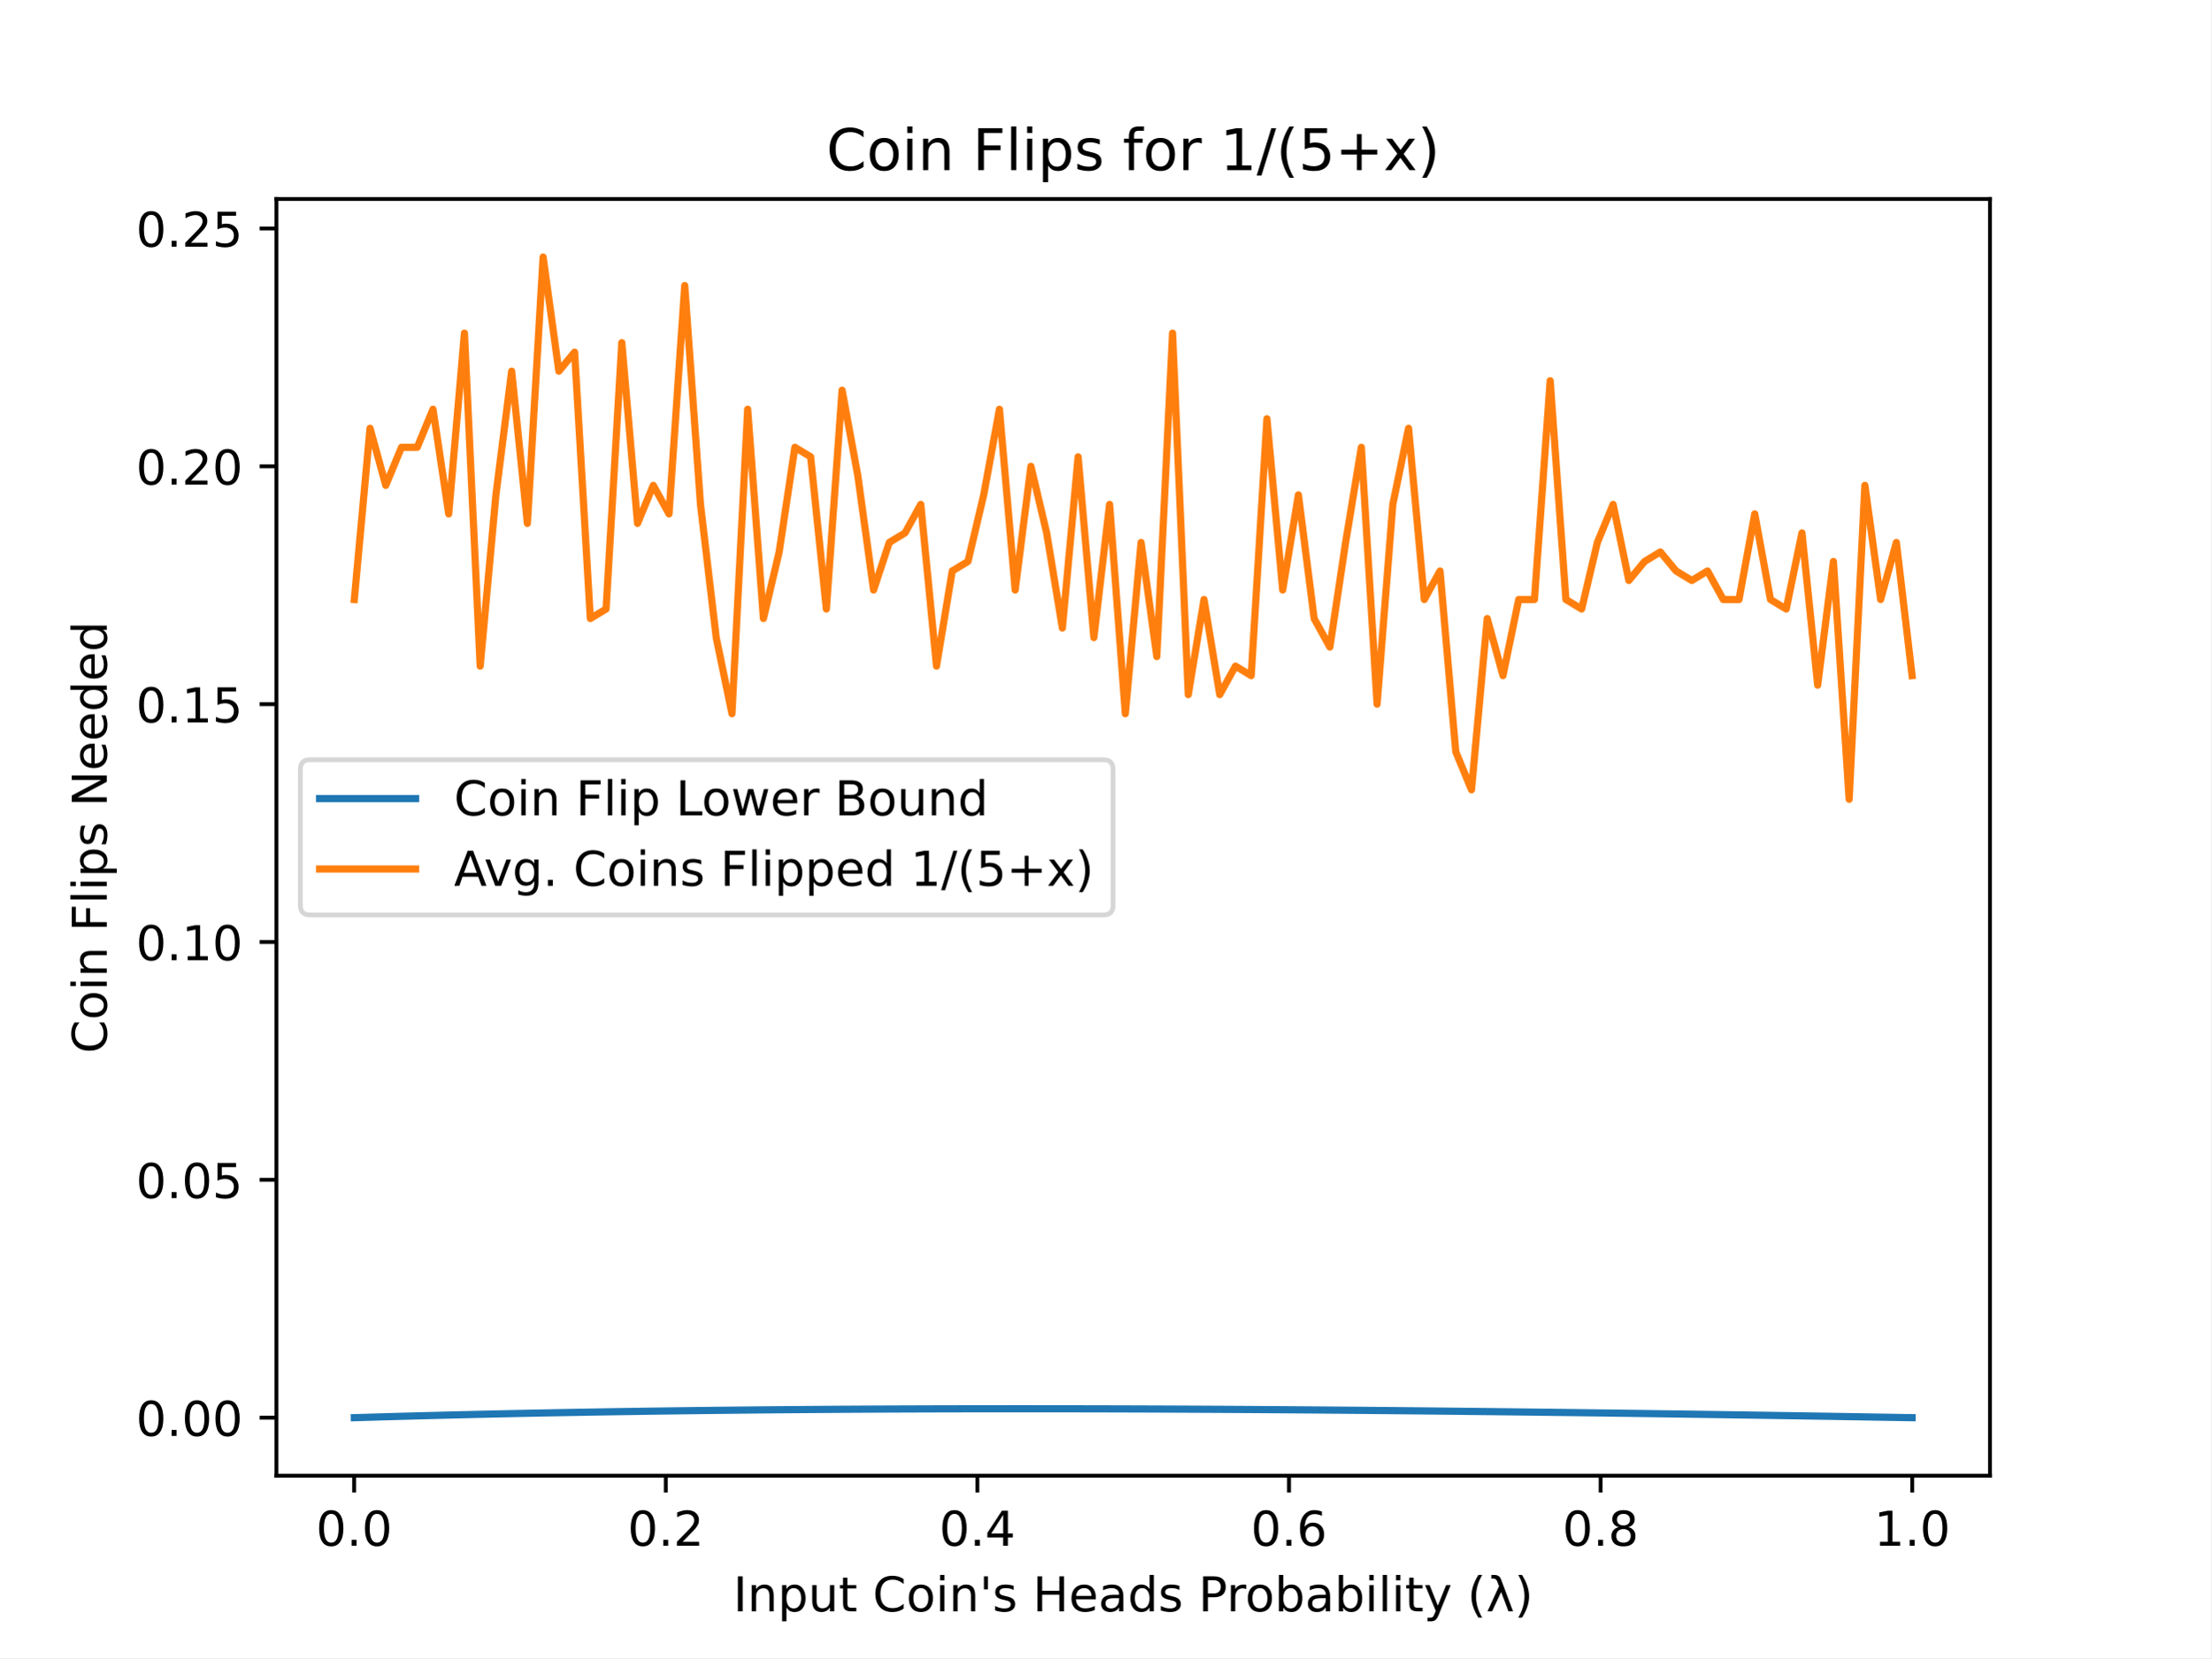
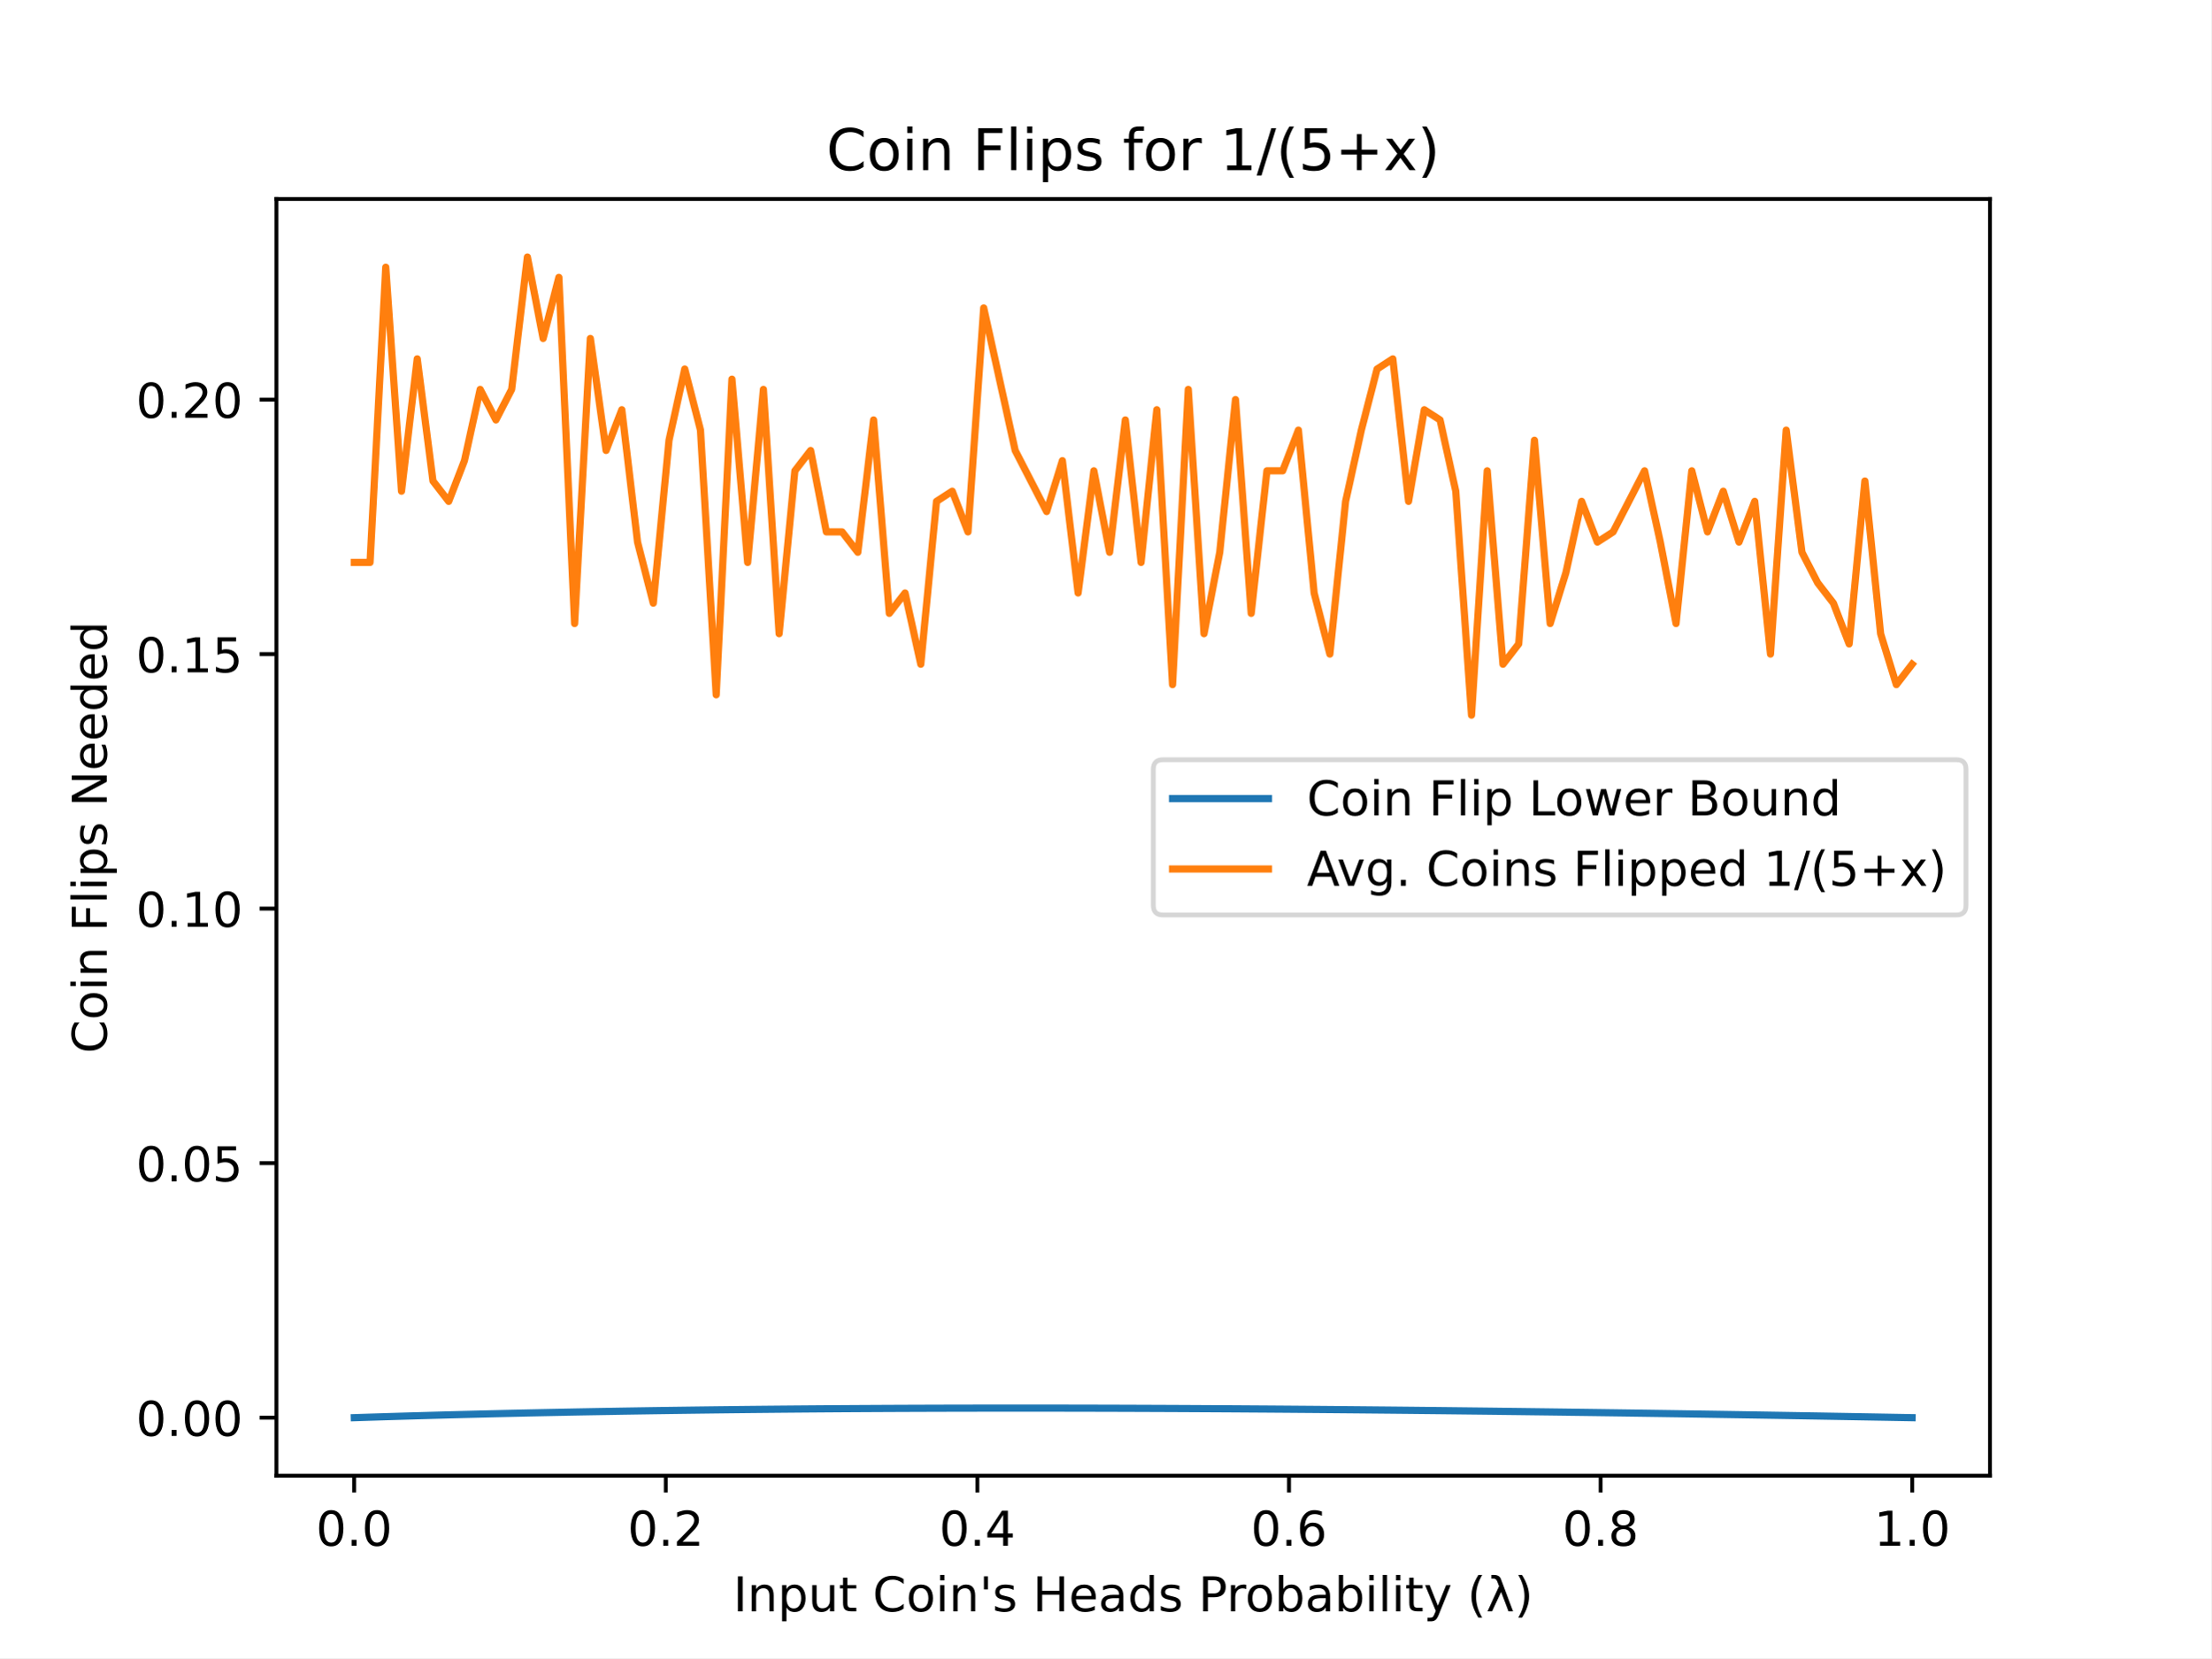
<svg xmlns="http://www.w3.org/2000/svg" xmlns:xlink="http://www.w3.org/1999/xlink" height="345.6pt" version="1.1" viewBox="0 0 460.8 345.6" width="460.8pt">
  <defs>
    <style type="text/css">
*{stroke-linecap:butt;stroke-linejoin:round;}
  </style>
  </defs>
  <g id="figure_1">
    <g id="patch_1">
      <path d="M 0 345.6  L 460.8 345.6  L 460.8 0  L 0 0  z " style="fill:#ffffff;" />
    </g>
    <g id="axes_1">
      <g id="patch_2">
        <path d="M 57.6 307.584  L 414.72 307.584  L 414.72 41.472  L 57.6 41.472  z " style="fill:#ffffff;" />
      </g>
      <g id="matplotlib.axis_1">
        <g id="xtick_1">
          <g id="line2d_1">
            <defs>
-               <path d="M 0 0  L 0 3.5  " id="mea92f46795" style="stroke:#000000;stroke-width:0.8;" />
+               <path d="M 0 0  L 0 3.5  " id="m5f642cb7fa" style="stroke:#000000;stroke-width:0.8;" />
            </defs>
            <g>
-               <use style="stroke:#000000;stroke-width:0.8;" x="73.8" xlink:href="#mea92f46795" y="307.584" />
+               <use style="stroke:#000000;stroke-width:0.8;" x="73.8" xlink:href="#m5f642cb7fa" y="307.584" />
            </g>
          </g>
          <g id="text_1">
            <text style="font-family:DejaVu Sans;font-size:10px;font-style:normal;font-weight:normal;text-anchor:middle;" transform="rotate(-0, 73.80026, 322.1824)" x="73.8" y="322.182">0.0</text>
          </g>
        </g>
        <g id="xtick_2">
          <g id="line2d_2">
            <g>
-               <use style="stroke:#000000;stroke-width:0.8;" x="138.744" xlink:href="#mea92f46795" y="307.584" />
+               <use style="stroke:#000000;stroke-width:0.8;" x="138.744" xlink:href="#m5f642cb7fa" y="307.584" />
            </g>
          </g>
          <g id="text_2">
            <text style="font-family:DejaVu Sans;font-size:10px;font-style:normal;font-weight:normal;text-anchor:middle;" transform="rotate(-0, 138.7442, 322.1824)" x="138.744" y="322.182">0.2</text>
          </g>
        </g>
        <g id="xtick_3">
          <g id="line2d_3">
            <g>
-               <use style="stroke:#000000;stroke-width:0.8;" x="203.688" xlink:href="#mea92f46795" y="307.584" />
+               <use style="stroke:#000000;stroke-width:0.8;" x="203.688" xlink:href="#m5f642cb7fa" y="307.584" />
            </g>
          </g>
          <g id="text_3">
            <text style="font-family:DejaVu Sans;font-size:10px;font-style:normal;font-weight:normal;text-anchor:middle;" transform="rotate(-0, 203.6881, 322.1824)" x="203.688" y="322.182">0.4</text>
          </g>
        </g>
        <g id="xtick_4">
          <g id="line2d_4">
            <g>
-               <use style="stroke:#000000;stroke-width:0.8;" x="268.632" xlink:href="#mea92f46795" y="307.584" />
+               <use style="stroke:#000000;stroke-width:0.8;" x="268.632" xlink:href="#m5f642cb7fa" y="307.584" />
            </g>
          </g>
          <g id="text_4">
            <text style="font-family:DejaVu Sans;font-size:10px;font-style:normal;font-weight:normal;text-anchor:middle;" transform="rotate(-0, 268.6319, 322.1824)" x="268.632" y="322.182">0.6</text>
          </g>
        </g>
        <g id="xtick_5">
          <g id="line2d_5">
            <g>
-               <use style="stroke:#000000;stroke-width:0.8;" x="333.576" xlink:href="#mea92f46795" y="307.584" />
+               <use style="stroke:#000000;stroke-width:0.8;" x="333.576" xlink:href="#m5f642cb7fa" y="307.584" />
            </g>
          </g>
          <g id="text_5">
            <text style="font-family:DejaVu Sans;font-size:10px;font-style:normal;font-weight:normal;text-anchor:middle;" transform="rotate(-0, 333.5758, 322.1824)" x="333.576" y="322.182">0.8</text>
          </g>
        </g>
        <g id="xtick_6">
          <g id="line2d_6">
            <g>
-               <use style="stroke:#000000;stroke-width:0.8;" x="398.52" xlink:href="#mea92f46795" y="307.584" />
+               <use style="stroke:#000000;stroke-width:0.8;" x="398.52" xlink:href="#m5f642cb7fa" y="307.584" />
            </g>
          </g>
          <g id="text_6">
            <text style="font-family:DejaVu Sans;font-size:10px;font-style:normal;font-weight:normal;text-anchor:middle;" transform="rotate(-0, 398.5197, 322.1824)" x="398.52" y="322.182">1.0</text>
          </g>
        </g>
        <g id="text_7">
          <text style="font-family:DejaVu Sans;font-size:10px;font-style:normal;font-weight:normal;text-anchor:middle;" transform="rotate(-0, 236.16, 335.8606)" x="236.16" y="335.861">Input Coin's Heads Probability (λ)</text>
        </g>
      </g>
      <g id="matplotlib.axis_2">
        <g id="ytick_1">
          <g id="line2d_7">
            <defs>
-               <path d="M 0 0  L -3.5 0  " id="m9863b8b106" style="stroke:#000000;stroke-width:0.8;" />
+               <path d="M 0 0  L -3.5 0  " id="m21a788a18e" style="stroke:#000000;stroke-width:0.8;" />
            </defs>
            <g>
-               <use style="stroke:#000000;stroke-width:0.8;" x="57.6" xlink:href="#m9863b8b106" y="295.489" />
+               <use style="stroke:#000000;stroke-width:0.8;" x="57.6" xlink:href="#m21a788a18e" y="295.489" />
            </g>
          </g>
          <g id="text_8">
            <text style="font-family:DejaVu Sans;font-size:10px;font-style:normal;font-weight:normal;text-anchor:end;" transform="rotate(-0, 50.6, 299.2878)" x="50.6" y="299.288">0.00</text>
          </g>
        </g>
        <g id="ytick_2">
          <g id="line2d_8">
            <g>
-               <use style="stroke:#000000;stroke-width:0.8;" x="57.6" xlink:href="#m9863b8b106" y="245.915" />
+               <use style="stroke:#000000;stroke-width:0.8;" x="57.6" xlink:href="#m21a788a18e" y="242.436" />
            </g>
          </g>
          <g id="text_9">
-             <text style="font-family:DejaVu Sans;font-size:10px;font-style:normal;font-weight:normal;text-anchor:end;" transform="rotate(-0, 50.6, 249.7139)" x="50.6" y="249.714">0.05</text>
+             <text style="font-family:DejaVu Sans;font-size:10px;font-style:normal;font-weight:normal;text-anchor:end;" transform="rotate(-0, 50.6, 246.235)" x="50.6" y="246.235">0.05</text>
          </g>
        </g>
        <g id="ytick_3">
          <g id="line2d_9">
            <g>
-               <use style="stroke:#000000;stroke-width:0.8;" x="57.6" xlink:href="#m9863b8b106" y="196.341" />
+               <use style="stroke:#000000;stroke-width:0.8;" x="57.6" xlink:href="#m21a788a18e" y="189.383" />
            </g>
          </g>
          <g id="text_10">
-             <text style="font-family:DejaVu Sans;font-size:10px;font-style:normal;font-weight:normal;text-anchor:end;" transform="rotate(-0, 50.6, 200.14)" x="50.6" y="200.14">0.10</text>
+             <text style="font-family:DejaVu Sans;font-size:10px;font-style:normal;font-weight:normal;text-anchor:end;" transform="rotate(-0, 50.6, 193.1823)" x="50.6" y="193.182">0.10</text>
          </g>
        </g>
        <g id="ytick_4">
          <g id="line2d_10">
            <g>
-               <use style="stroke:#000000;stroke-width:0.8;" x="57.6" xlink:href="#m9863b8b106" y="146.767" />
+               <use style="stroke:#000000;stroke-width:0.8;" x="57.6" xlink:href="#m21a788a18e" y="136.33" />
            </g>
          </g>
          <g id="text_11">
-             <text style="font-family:DejaVu Sans;font-size:10px;font-style:normal;font-weight:normal;text-anchor:end;" transform="rotate(-0, 50.6, 150.5661)" x="50.6" y="150.566">0.15</text>
+             <text style="font-family:DejaVu Sans;font-size:10px;font-style:normal;font-weight:normal;text-anchor:end;" transform="rotate(-0, 50.6, 140.1295)" x="50.6" y="140.13">0.15</text>
          </g>
        </g>
        <g id="ytick_5">
          <g id="line2d_11">
            <g>
-               <use style="stroke:#000000;stroke-width:0.8;" x="57.6" xlink:href="#m9863b8b106" y="97.193" />
+               <use style="stroke:#000000;stroke-width:0.8;" x="57.6" xlink:href="#m21a788a18e" y="83.278" />
            </g>
          </g>
          <g id="text_12">
-             <text style="font-family:DejaVu Sans;font-size:10px;font-style:normal;font-weight:normal;text-anchor:end;" transform="rotate(-0, 50.6, 100.9922)" x="50.6" y="100.992">0.20</text>
+             <text style="font-family:DejaVu Sans;font-size:10px;font-style:normal;font-weight:normal;text-anchor:end;" transform="rotate(-0, 50.6, 87.07676)" x="50.6" y="87.077">0.20</text>
          </g>
        </g>
-         <g id="ytick_6">
-           <g id="line2d_12">
-             <g>
-               <use style="stroke:#000000;stroke-width:0.8;" x="57.6" xlink:href="#m9863b8b106" y="47.619" />
-             </g>
-           </g>
-           <g id="text_13">
-             <text style="font-family:DejaVu Sans;font-size:10px;font-style:normal;font-weight:normal;text-anchor:end;" transform="rotate(-0, 50.6, 51.41835)" x="50.6" y="51.418">0.25</text>
-           </g>
-         </g>
-         <g id="text_14">
+         <g id="text_13">
          <text style="font-family:DejaVu Sans;font-size:10px;font-style:normal;font-weight:normal;text-anchor:middle;" transform="rotate(-90, 22.25469, 174.528)" x="22.255" y="174.528">Coin Flips Needed</text>
        </g>
      </g>
+       <g id="line2d_12">
+         <path clip-path="url(#pd329fdad01)" d="M 73.833 295.488  L 77.112 295.382  L 80.391 295.28  L 83.671 295.182  L 86.95 295.087  L 90.229 294.995  L 93.509 294.907  L 96.788 294.822  L 100.067 294.74  L 103.347 294.661  L 106.626 294.585  L 109.905 294.512  L 113.185 294.442  L 116.464 294.375  L 119.743 294.311  L 123.023 294.25  L 126.302 294.192  L 129.581 294.136  L 132.861 294.083  L 136.14 294.032  L 139.42 293.984  L 142.699 293.939  L 145.978 293.896  L 149.258 293.855  L 152.537 293.817  L 155.816 293.781  L 159.096 293.748  L 162.375 293.717  L 165.654 293.688  L 168.934 293.661  L 172.213 293.637  L 175.492 293.614  L 178.772 293.594  L 182.051 293.576  L 185.33 293.559  L 188.61 293.545  L 191.889 293.533  L 195.168 293.522  L 198.448 293.514  L 201.727 293.507  L 205.006 293.502  L 208.286 293.499  L 211.565 293.498  L 214.844 293.498  L 218.124 293.5  L 221.403 293.504  L 224.682 293.509  L 227.962 293.516  L 231.241 293.524  L 234.52 293.534  L 237.8 293.546  L 241.079 293.559  L 244.358 293.573  L 247.638 293.589  L 250.917 293.607  L 254.196 293.625  L 257.476 293.645  L 260.755 293.667  L 264.034 293.689  L 267.314 293.713  L 270.593 293.739  L 273.872 293.765  L 277.152 293.793  L 280.431 293.822  L 283.71 293.852  L 286.99 293.883  L 290.269 293.915  L 293.548 293.948  L 296.828 293.983  L 300.107 294.018  L 303.386 294.055  L 306.666 294.093  L 309.945 294.131  L 313.224 294.171  L 316.504 294.211  L 319.783 294.253  L 323.062 294.295  L 326.342 294.339  L 329.621 294.383  L 332.9 294.428  L 336.18 294.474  L 339.459 294.521  L 342.739 294.568  L 346.018 294.617  L 349.297 294.666  L 352.577 294.716  L 355.856 294.766  L 359.135 294.818  L 362.415 294.87  L 365.694 294.923  L 368.973 294.977  L 372.253 295.031  L 375.532 295.086  L 378.811 295.141  L 382.091 295.198  L 385.37 295.255  L 388.649 295.312  L 391.929 295.37  L 395.208 295.429  L 398.487 295.488  " style="fill:none;stroke:#1f77b4;stroke-linecap:square;stroke-width:1.5;" />
+       </g>
      <g id="line2d_13">
-         <path clip-path="url(#p3507042740)" d="M 73.833 295.488  L 77.112 295.389  L 80.391 295.294  L 83.671 295.202  L 86.95 295.113  L 90.229 295.028  L 93.509 294.945  L 96.788 294.865  L 100.067 294.789  L 103.347 294.715  L 106.626 294.644  L 109.905 294.576  L 113.185 294.511  L 116.464 294.448  L 119.743 294.389  L 123.023 294.331  L 126.302 294.277  L 129.581 294.224  L 132.861 294.175  L 136.14 294.127  L 139.42 294.083  L 142.699 294.04  L 145.978 294  L 149.258 293.962  L 152.537 293.927  L 155.816 293.893  L 159.096 293.862  L 162.375 293.833  L 165.654 293.806  L 168.934 293.781  L 172.213 293.758  L 175.492 293.737  L 178.772 293.718  L 182.051 293.701  L 185.33 293.686  L 188.61 293.672  L 191.889 293.661  L 195.168 293.651  L 198.448 293.643  L 201.727 293.637  L 205.006 293.632  L 208.286 293.629  L 211.565 293.628  L 214.844 293.628  L 218.124 293.63  L 221.403 293.634  L 224.682 293.639  L 227.962 293.645  L 231.241 293.653  L 234.52 293.662  L 237.8 293.673  L 241.079 293.685  L 244.358 293.699  L 247.638 293.714  L 250.917 293.73  L 254.196 293.747  L 257.476 293.766  L 260.755 293.786  L 264.034 293.807  L 267.314 293.83  L 270.593 293.853  L 273.872 293.878  L 277.152 293.904  L 280.431 293.931  L 283.71 293.959  L 286.99 293.988  L 290.269 294.018  L 293.548 294.049  L 296.828 294.082  L 300.107 294.115  L 303.386 294.149  L 306.666 294.184  L 309.945 294.22  L 313.224 294.257  L 316.504 294.295  L 319.783 294.334  L 323.062 294.373  L 326.342 294.414  L 329.621 294.455  L 332.9 294.497  L 336.18 294.54  L 339.459 294.584  L 342.739 294.628  L 346.018 294.674  L 349.297 294.72  L 352.577 294.766  L 355.856 294.814  L 359.135 294.862  L 362.415 294.911  L 365.694 294.96  L 368.973 295.01  L 372.253 295.061  L 375.532 295.112  L 378.811 295.164  L 382.091 295.217  L 385.37 295.27  L 388.649 295.324  L 391.929 295.378  L 395.208 295.433  L 398.487 295.488  " style="fill:none;stroke:#1f77b4;stroke-linecap:square;stroke-width:1.5;" />
-       </g>
-       <g id="line2d_14">
-         <path clip-path="url(#p3507042740)" d="M 73.833 124.954  L 77.112 89.261  L 80.391 101.159  L 83.671 93.227  L 86.95 93.227  L 90.229 85.295  L 93.509 107.108  L 96.788 69.432  L 100.067 138.835  L 103.347 103.142  L 106.626 77.363  L 109.905 109.091  L 113.185 53.568  L 116.464 77.363  L 119.743 73.398  L 123.023 128.92  L 126.302 126.937  L 129.581 71.415  L 132.861 109.091  L 136.14 101.159  L 139.42 107.108  L 142.699 59.517  L 145.978 105.125  L 149.258 132.886  L 152.537 148.75  L 155.816 85.295  L 159.096 128.92  L 162.375 115.04  L 165.654 93.227  L 168.934 95.21  L 172.213 126.937  L 175.492 81.329  L 178.772 99.176  L 182.051 122.971  L 185.33 113.057  L 188.61 111.074  L 191.889 105.125  L 195.168 138.835  L 198.448 119.006  L 201.727 117.023  L 205.006 103.142  L 208.286 85.295  L 211.565 122.971  L 214.844 97.193  L 218.124 111.074  L 221.403 130.903  L 224.682 95.21  L 227.962 132.886  L 231.241 105.125  L 234.52 148.75  L 237.8 113.057  L 241.079 136.852  L 244.358 69.432  L 247.638 144.784  L 250.917 124.954  L 254.196 144.784  L 257.476 138.835  L 260.755 140.818  L 264.034 87.278  L 267.314 122.971  L 270.593 103.142  L 273.872 128.92  L 277.152 134.869  L 280.431 113.057  L 283.71 93.227  L 286.99 146.767  L 290.269 105.125  L 293.548 89.261  L 296.828 124.954  L 300.107 119.006  L 303.386 156.682  L 306.666 164.613  L 309.945 128.92  L 313.224 140.818  L 316.504 124.954  L 319.783 124.954  L 323.062 79.346  L 326.342 124.954  L 329.621 126.937  L 332.9 113.057  L 336.18 105.125  L 339.459 120.988  L 342.739 117.023  L 346.018 115.04  L 349.297 119.006  L 352.577 120.988  L 355.856 119.006  L 359.135 124.954  L 362.415 124.954  L 365.694 107.108  L 368.973 124.954  L 372.253 126.937  L 375.532 111.074  L 378.811 142.801  L 382.091 117.023  L 385.37 166.596  L 388.649 101.159  L 391.929 124.954  L 395.208 113.057  L 398.487 140.818  " style="fill:none;stroke:#ff7f0e;stroke-linecap:square;stroke-width:1.5;" />
+         <path clip-path="url(#pd329fdad01)" d="M 73.833 117.231  L 77.112 117.231  L 80.391 55.69  L 83.671 102.377  L 86.95 74.789  L 90.229 100.254  L 93.509 104.499  L 96.788 96.01  L 100.067 81.155  L 103.347 87.522  L 106.626 81.155  L 109.905 53.568  L 113.185 70.545  L 116.464 57.812  L 119.743 129.964  L 123.023 70.545  L 126.302 93.888  L 129.581 85.4  L 132.861 112.987  L 136.14 125.72  L 139.42 91.766  L 142.699 76.911  L 145.978 89.644  L 149.258 144.819  L 152.537 79.033  L 155.816 117.231  L 159.096 81.155  L 162.375 132.086  L 165.654 98.132  L 168.934 93.888  L 172.213 110.865  L 175.492 110.865  L 178.772 115.109  L 182.051 87.522  L 185.33 127.842  L 188.61 123.598  L 191.889 138.452  L 195.168 104.499  L 198.448 102.377  L 201.727 110.865  L 205.006 64.179  L 208.286 79.033  L 211.565 93.888  L 214.844 100.254  L 218.124 106.621  L 221.403 96.01  L 224.682 123.598  L 227.962 98.132  L 231.241 115.109  L 234.52 87.522  L 237.8 117.231  L 241.079 85.4  L 244.358 142.697  L 247.638 81.155  L 250.917 132.086  L 254.196 115.109  L 257.476 83.278  L 260.755 127.842  L 264.034 98.132  L 267.314 98.132  L 270.593 89.644  L 273.872 123.598  L 277.152 136.33  L 280.431 104.499  L 283.71 89.644  L 286.99 76.911  L 290.269 74.789  L 293.548 104.499  L 296.828 85.4  L 300.107 87.522  L 303.386 102.377  L 306.666 149.063  L 309.945 98.132  L 313.224 138.452  L 316.504 134.208  L 319.783 91.766  L 323.062 129.964  L 326.342 119.353  L 329.621 104.499  L 332.9 112.987  L 336.18 110.865  L 339.459 104.499  L 342.739 98.132  L 346.018 112.987  L 349.297 129.964  L 352.577 98.132  L 355.856 110.865  L 359.135 102.377  L 362.415 112.987  L 365.694 104.499  L 368.973 136.33  L 372.253 89.644  L 375.532 115.109  L 378.811 121.476  L 382.091 125.72  L 385.37 134.208  L 388.649 100.254  L 391.929 132.086  L 395.208 142.697  L 398.487 138.452  " style="fill:none;stroke:#ff7f0e;stroke-linecap:square;stroke-width:1.5;" />
      </g>
      <g id="patch_3">
        <path d="M 57.6 307.584  L 57.6 41.472  " style="fill:none;stroke:#000000;stroke-linecap:square;stroke-linejoin:miter;stroke-width:0.8;" />
      </g>
      <g id="patch_4">
        <path d="M 414.72 307.584  L 414.72 41.472  " style="fill:none;stroke:#000000;stroke-linecap:square;stroke-linejoin:miter;stroke-width:0.8;" />
      </g>
      <g id="patch_5">
        <path d="M 57.6 307.584  L 414.72 307.584  " style="fill:none;stroke:#000000;stroke-linecap:square;stroke-linejoin:miter;stroke-width:0.8;" />
      </g>
      <g id="patch_6">
        <path d="M 57.6 41.472  L 414.72 41.472  " style="fill:none;stroke:#000000;stroke-linecap:square;stroke-linejoin:miter;stroke-width:0.8;" />
      </g>
-       <g id="text_15">
+       <g id="text_14">
        <text style="font-family:DejaVu Sans;font-size:12px;font-style:normal;font-weight:normal;text-anchor:middle;" transform="rotate(-0, 236.16, 35.472)" x="236.16" y="35.472">Coin Flips for 1/(5+x)</text>
      </g>
      <g id="legend_1">
        <g id="patch_7">
-           <path d="M 64.6 190.706  L 229.961 190.706  Q 231.961 190.706 231.961 188.706  L 231.961 160.35  Q 231.961 158.35 229.961 158.35  L 64.6 158.35  Q 62.6 158.35 62.6 160.35  L 62.6 188.706  Q 62.6 190.706 64.6 190.706  z " style="fill:#ffffff;opacity:0.8;stroke:#cccccc;stroke-linejoin:miter;" />
+           <path d="M 242.359 190.706  L 407.72 190.706  Q 409.72 190.706 409.72 188.706  L 409.72 160.35  Q 409.72 158.35 407.72 158.35  L 242.359 158.35  Q 240.359 158.35 240.359 160.35  L 240.359 188.706  Q 240.359 190.706 242.359 190.706  z " style="fill:#ffffff;opacity:0.8;stroke:#cccccc;stroke-linejoin:miter;" />
        </g>
-         <g id="line2d_15">
-           <path d="M 66.6 166.448  L 86.6 166.448  " style="fill:none;stroke:#1f77b4;stroke-linecap:square;stroke-width:1.5;" />
+         <g id="line2d_14">
+           <path d="M 244.359 166.448  L 264.359 166.448  " style="fill:none;stroke:#1f77b4;stroke-linecap:square;stroke-width:1.5;" />
        </g>
-         <g id="line2d_16" />
+         <g id="line2d_15" />
+         <g id="text_15">
+           <text style="font-family:DejaVu Sans;font-size:10px;font-style:normal;font-weight:normal;text-anchor:start;" transform="rotate(-0, 272.3591, 169.9483)" x="272.359" y="169.948">Coin Flip Lower Bound</text>
+         </g>
+         <g id="line2d_16">
+           <path d="M 244.359 181.126  L 264.359 181.126  " style="fill:none;stroke:#ff7f0e;stroke-linecap:square;stroke-width:1.5;" />
+         </g>
+         <g id="line2d_17" />
        <g id="text_16">
-           <text style="font-family:DejaVu Sans;font-size:10px;font-style:normal;font-weight:normal;text-anchor:start;" transform="rotate(-0, 94.6, 169.9483)" x="94.6" y="169.948">Coin Flip Lower Bound</text>
-         </g>
-         <g id="line2d_17">
-           <path d="M 66.6 181.126  L 86.6 181.126  " style="fill:none;stroke:#ff7f0e;stroke-linecap:square;stroke-width:1.5;" />
-         </g>
-         <g id="line2d_18" />
-         <g id="text_17">
-           <text style="font-family:DejaVu Sans;font-size:10px;font-style:normal;font-weight:normal;text-anchor:start;" transform="rotate(-0, 94.6, 184.6264)" x="94.6" y="184.626">Avg. Coins Flipped 1/(5+x)</text>
+           <text style="font-family:DejaVu Sans;font-size:10px;font-style:normal;font-weight:normal;text-anchor:start;" transform="rotate(-0, 272.3591, 184.6264)" x="272.359" y="184.626">Avg. Coins Flipped 1/(5+x)</text>
        </g>
      </g>
    </g>
  </g>
  <defs>
-     <clipPath id="p3507042740">
+     <clipPath id="pd329fdad01">
      <rect height="266.112" width="357.12" x="57.6" y="41.472" />
    </clipPath>
  </defs>
</svg>
